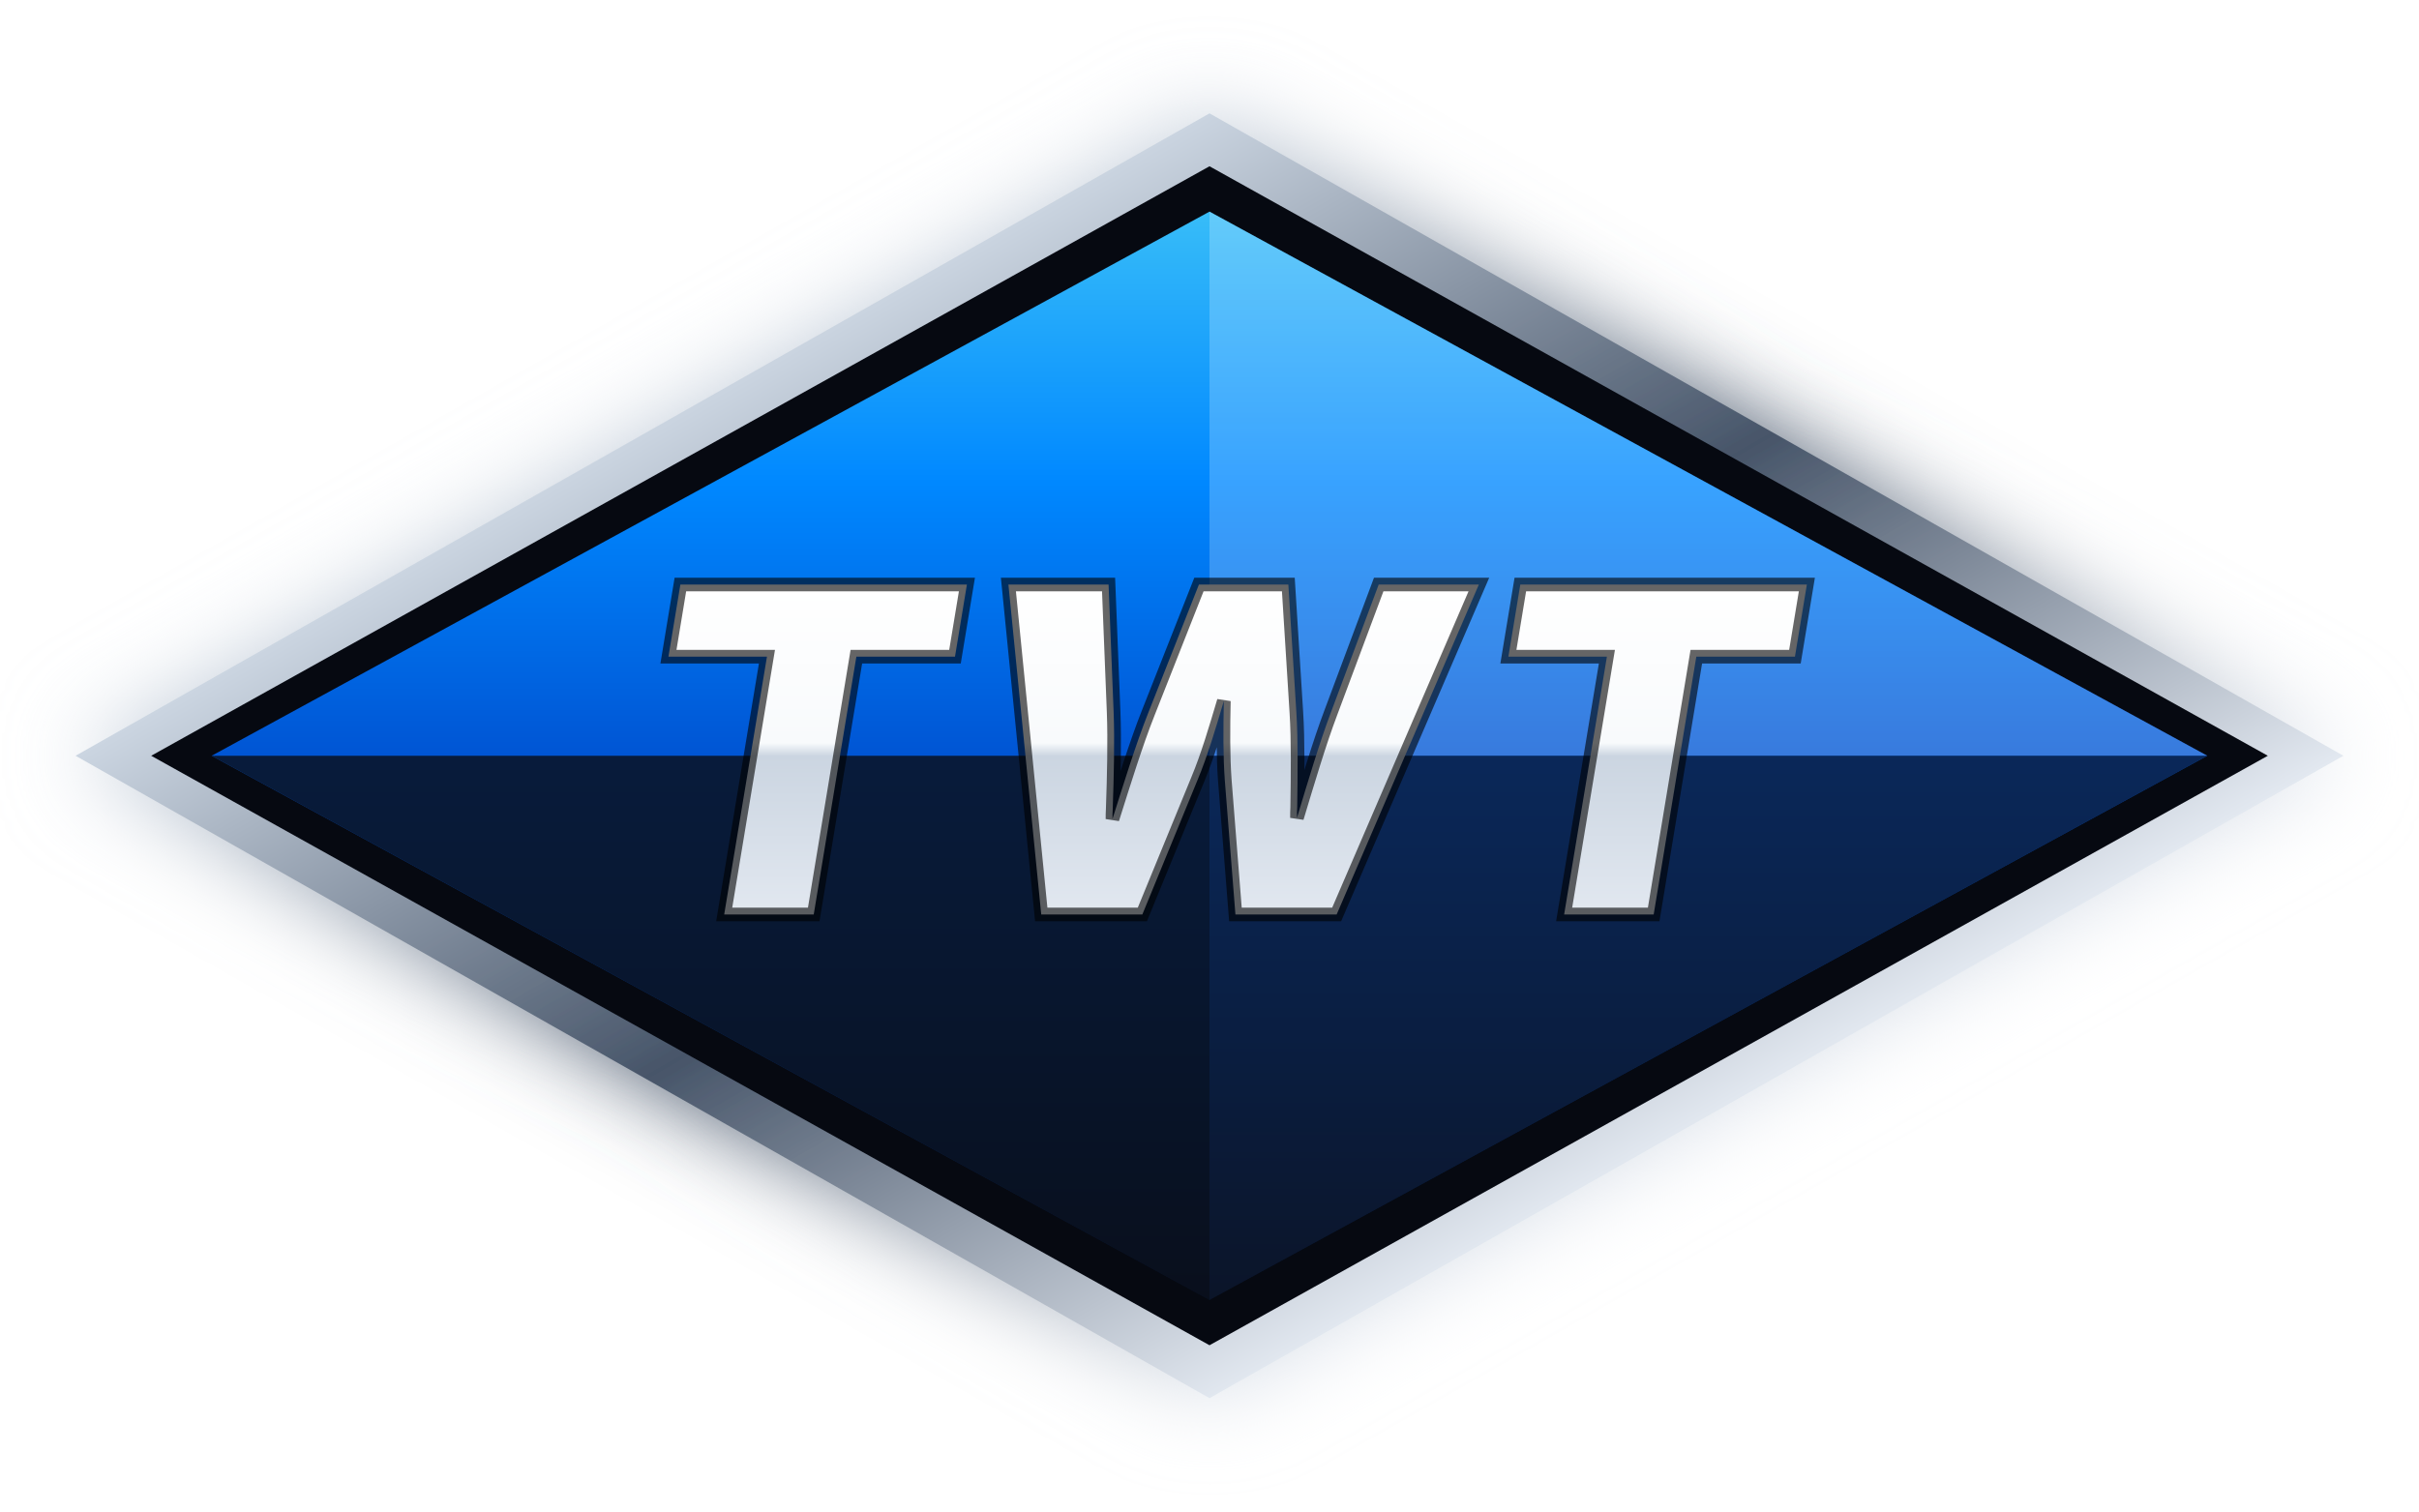
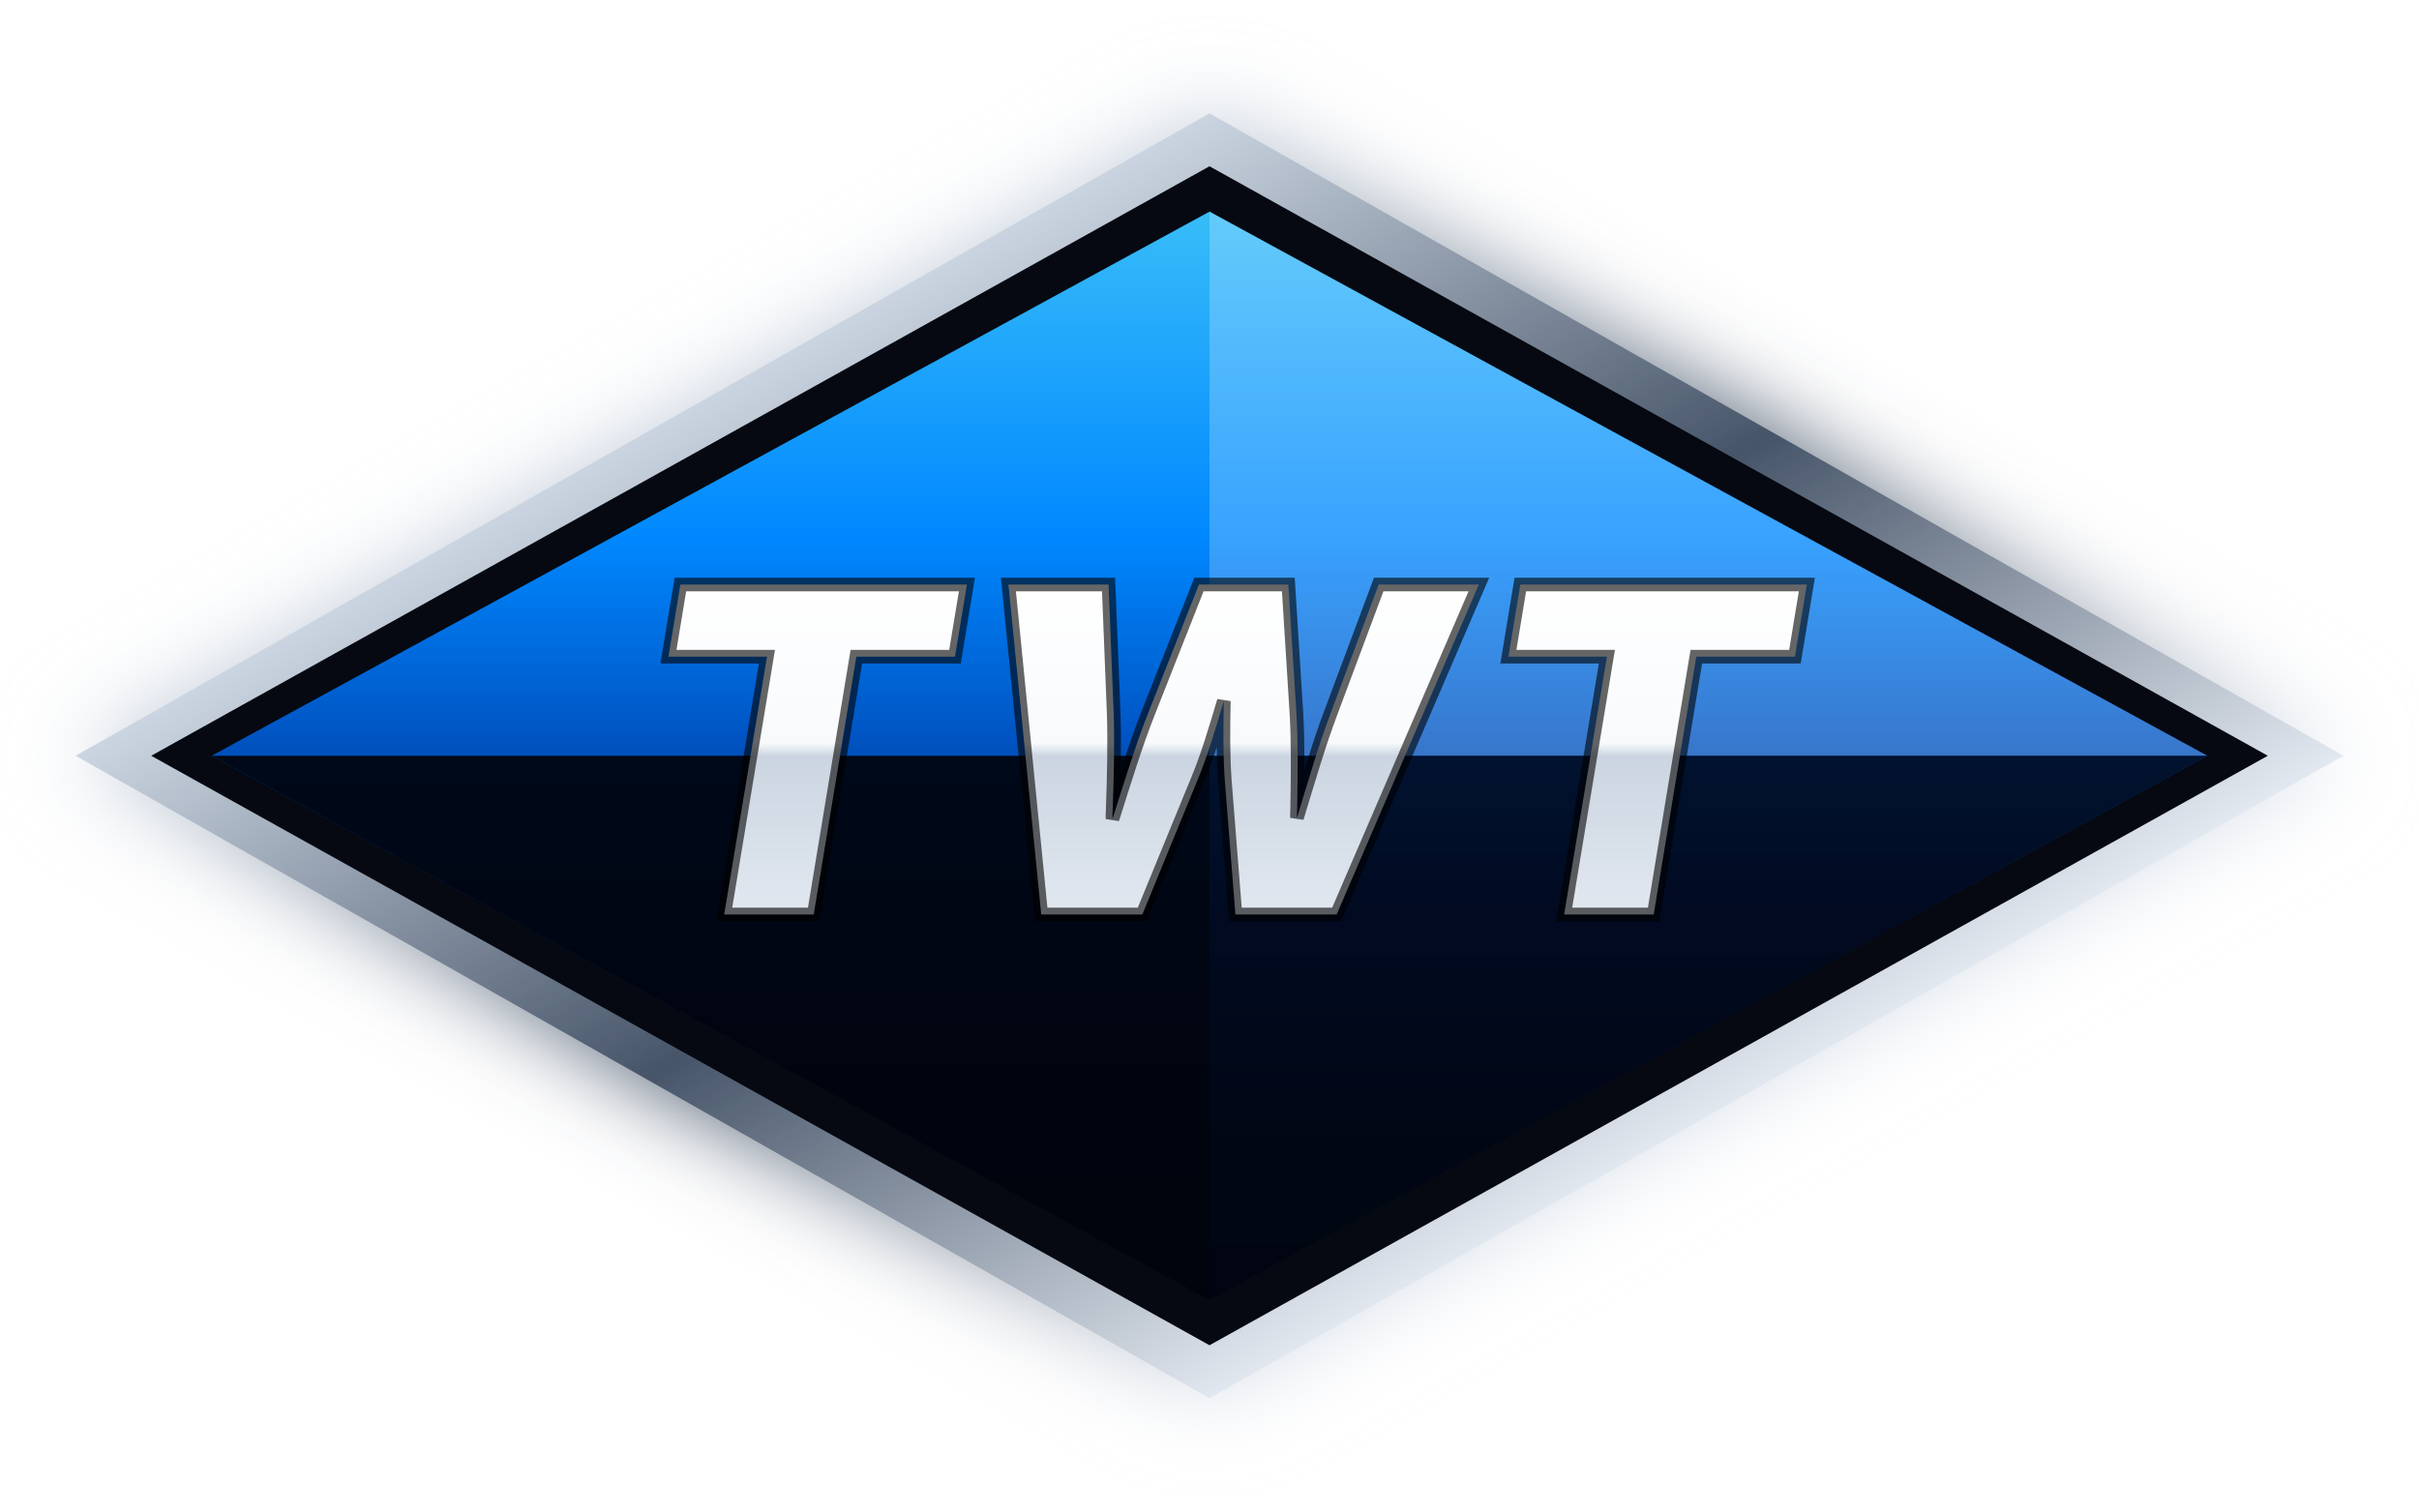
<svg xmlns="http://www.w3.org/2000/svg" viewBox="0 0 320 200" width="100%" height="100%">
  <defs>
    <linearGradient id="diamondBorder" x1="0%" y1="0%" x2="100%" y2="100%">
      <stop offset="0%" stop-color="#ffffff" />
      <stop offset="25%" stop-color="#cbd5e1" />
      <stop offset="50%" stop-color="#475569" />
      <stop offset="75%" stop-color="#e2e8f0" />
      <stop offset="100%" stop-color="#334155" />
    </linearGradient>
    <linearGradient id="diamondBg" x1="0%" y1="0%" x2="0%" y2="100%">
      <stop offset="0%" stop-color="#38bdf8" />
-       <stop offset="25%" stop-color="#0088ff" />
-       <stop offset="50%" stop-color="#0055d4" />
-       <stop offset="75%" stop-color="#003380" />
-       <stop offset="100%" stop-color="#041026" />
+       <stop offset="30%" stop-color="#0088ff" />
+       <stop offset="48%" stop-color="#0055c4" />
+       <stop offset="65%" stop-color="#002266" />
+       <stop offset="85%" stop-color="#010d24" />
+       <stop offset="100%" stop-color="#020612" />
    </linearGradient>
    <linearGradient id="twtTextGrad" x1="0%" y1="0%" x2="0%" y2="100%">
      <stop offset="0%" stop-color="#ffffff" />
      <stop offset="48%" stop-color="#f8fafc" />
      <stop offset="52%" stop-color="#cbd5e1" />
      <stop offset="100%" stop-color="#e2e8f0" />
    </linearGradient>
    <filter id="glowEffect" x="-20%" y="-20%" width="140%" height="140%">
      <feGaussianBlur stdDeviation="6" result="blur" />
      <feComposite in="SourceGraphic" in2="blur" operator="over" />
    </filter>
  </defs>
  <g transform="translate(160, 100)" text-anchor="middle">
    <polygon points="0,-85 150,0 0,85 -150,0" fill="url(#diamondBorder)" filter="url(#glowEffect)" />
    <polygon points="0,-78 140,0 0,78 -140,0" fill="#060911" />
    <polygon points="0,-72 132,0 0,72 -132,0" fill="url(#diamondBg)" />
    <polygon points="0,-72 132,0 0,0" fill="rgba(255, 255, 255, 0.22)" />
-     <polygon points="0,0 132,0 0,72" fill="rgba(15, 23, 42, 0.72)" />
-     <polygon points="-132,0 0,0 0,72" fill="rgba(10, 15, 26, 0.82)" />
+     <polygon points="0,0 132,0 0,72" fill="rgba(2, 6, 18, 0.82)" />
+     <polygon points="-132,0 0,0 0,72" fill="rgba(1, 4, 12, 0.92)" />
    <text x="0" y="21" font-family="'Outfit', 'Inter', -apple-system, sans-serif" font-weight="900" font-style="italic" font-size="60" fill="url(#twtTextGrad)" letter-spacing="2.5" stroke="rgba(0,0,0,0.6)" stroke-width="1.8">TWT</text>
  </g>
</svg>
